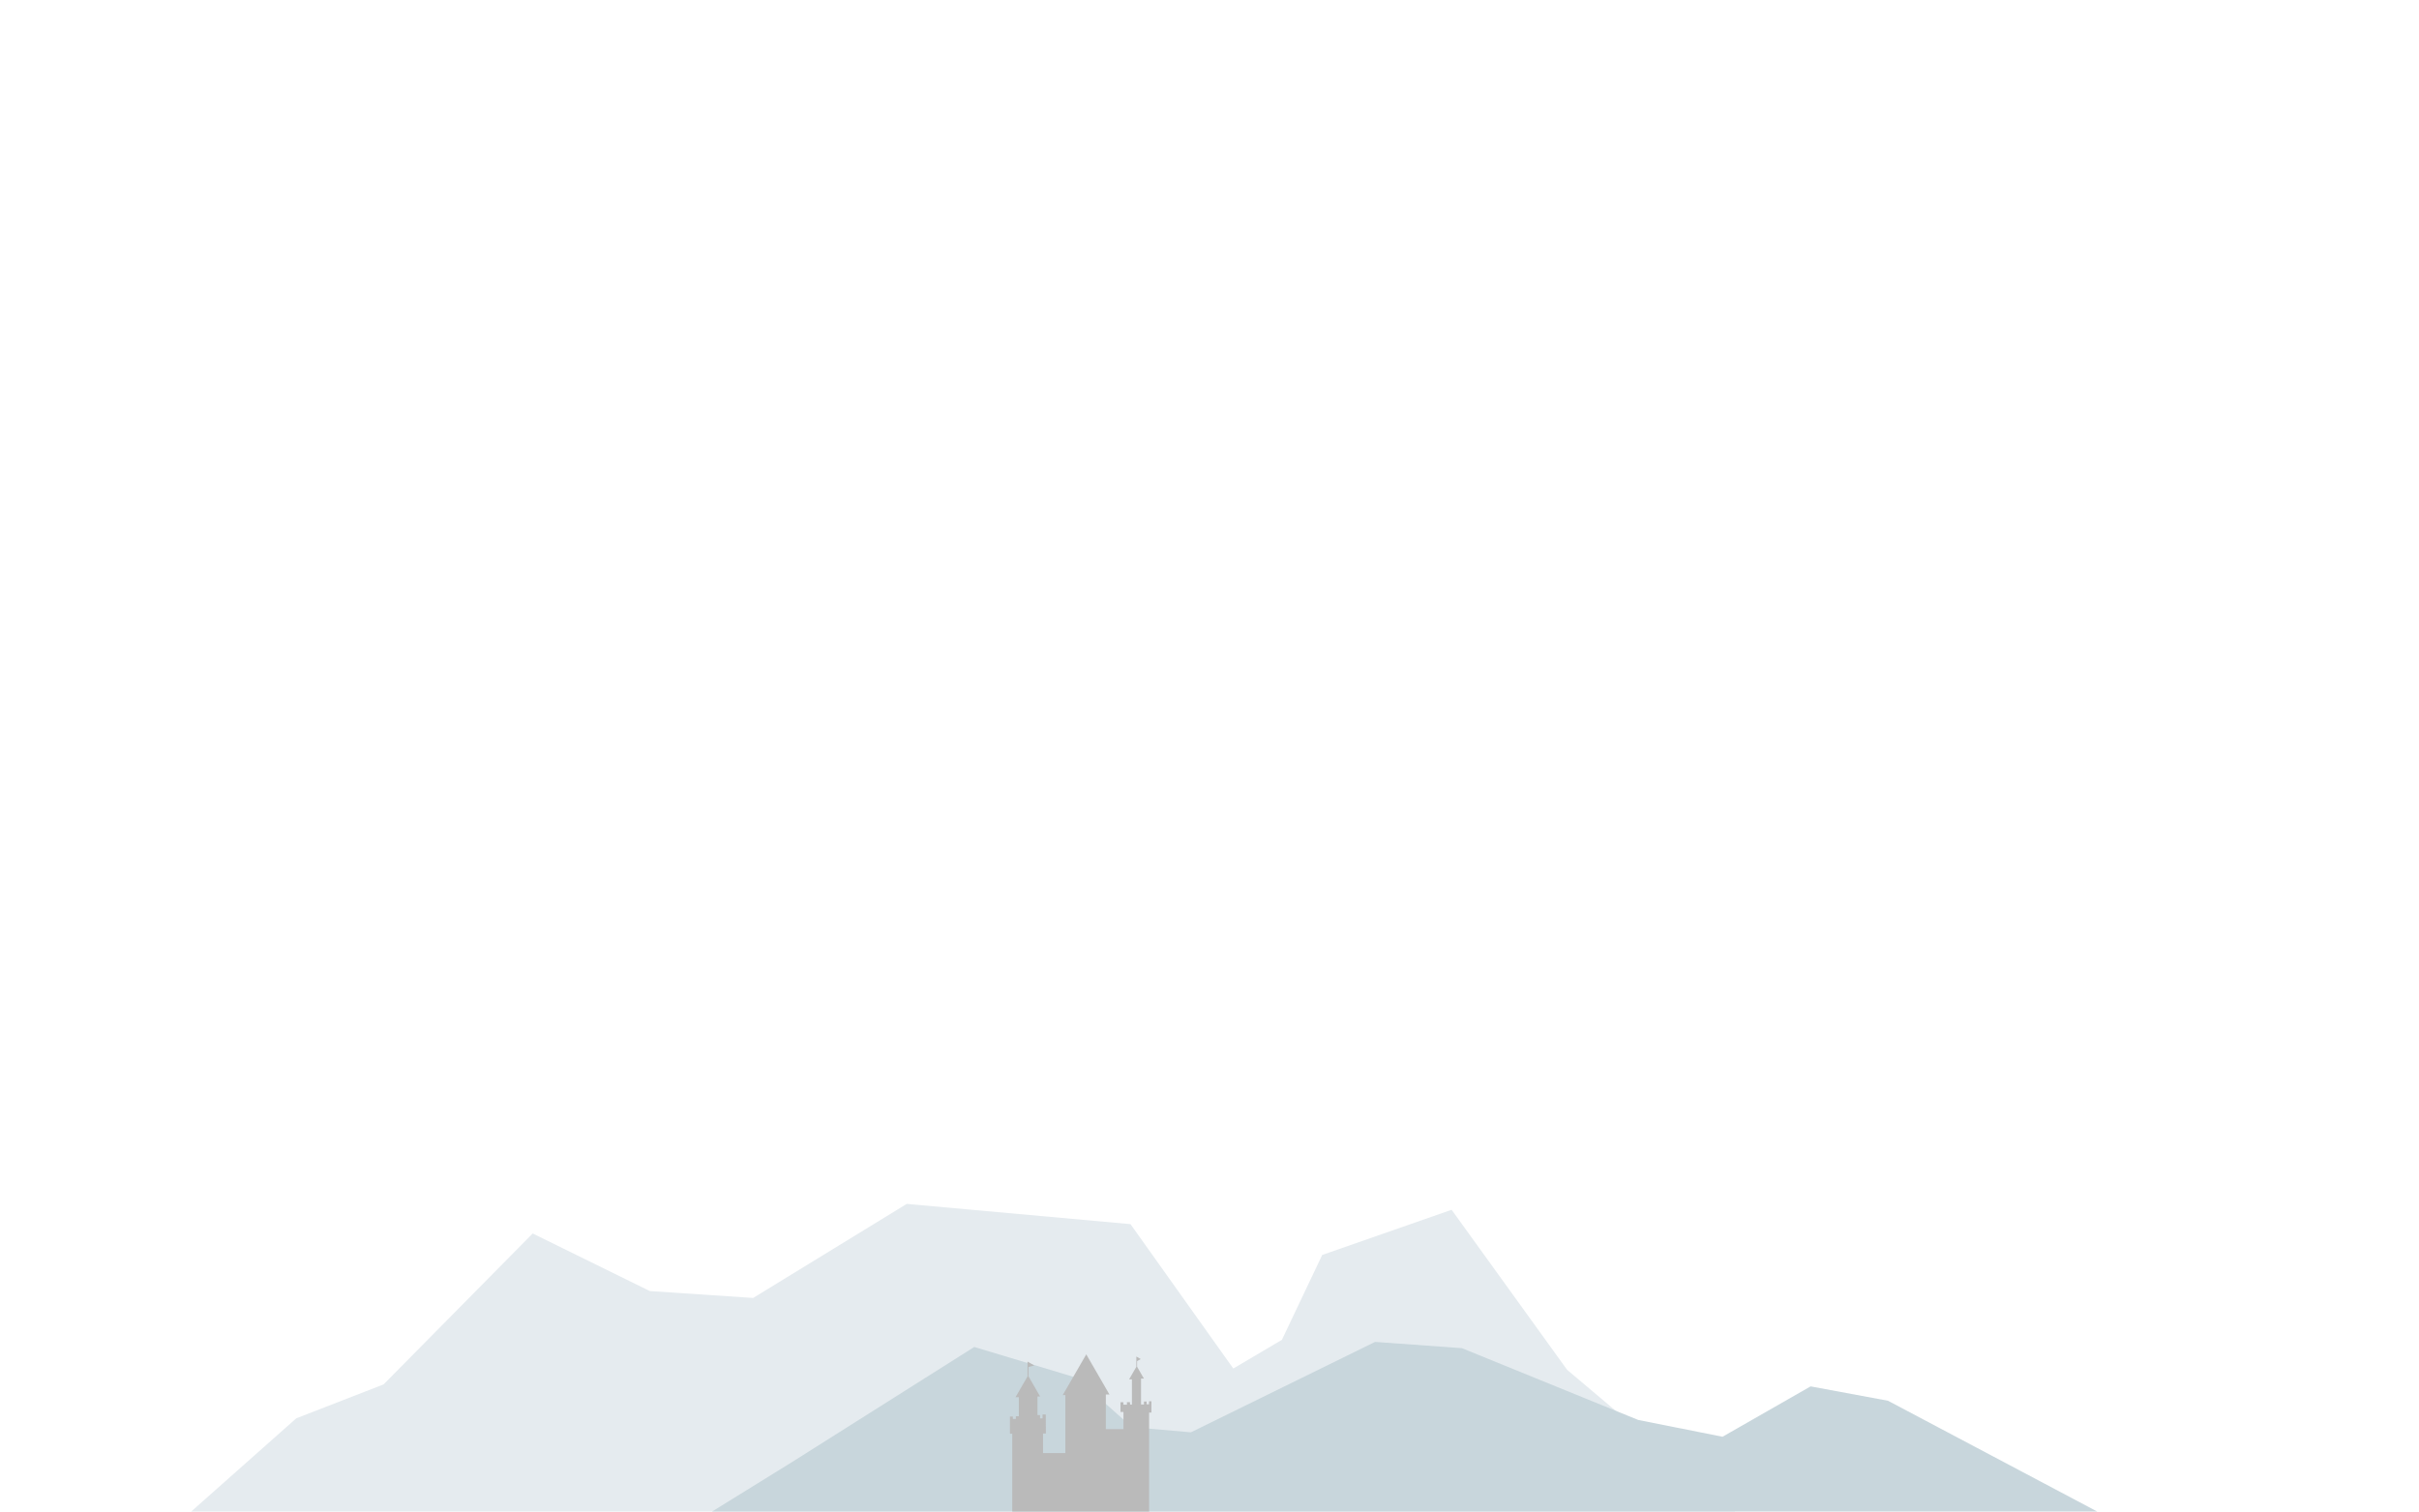
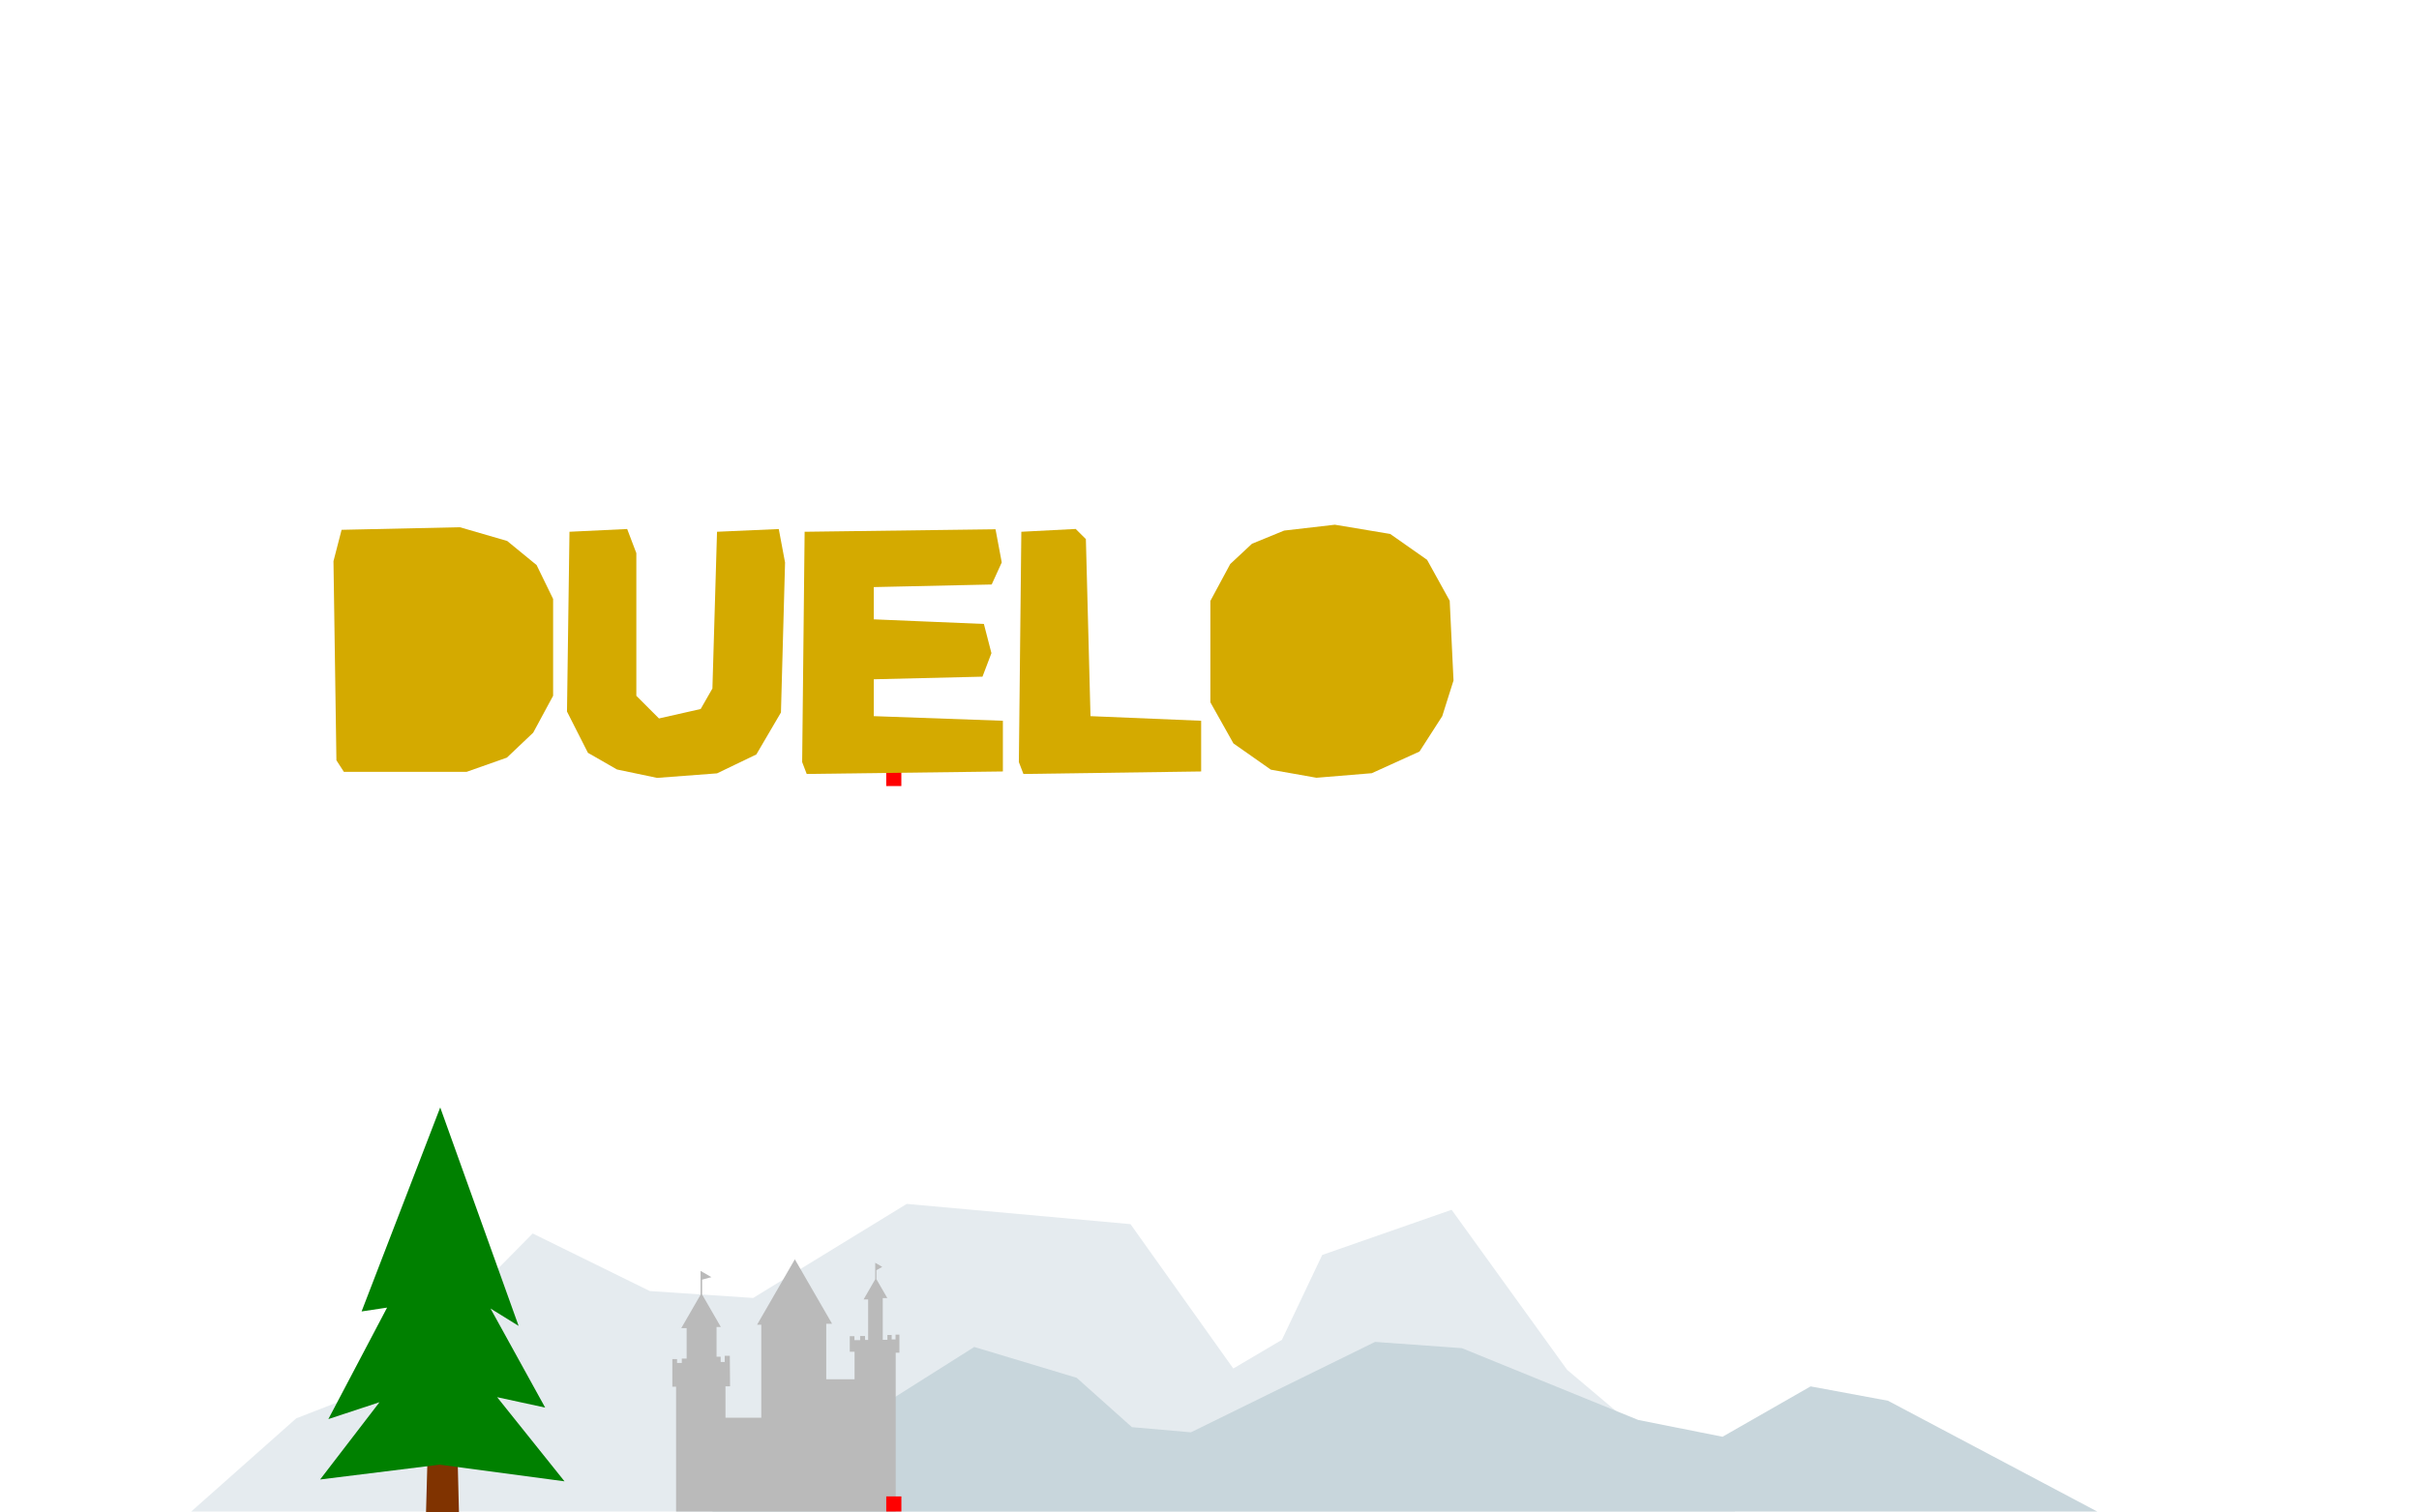
<svg xmlns="http://www.w3.org/2000/svg" width="800mm" height="500mm" viewBox="0 0 800 500" version="1.1" id="svg1879" xml:space="preserve">
  <defs id="defs1876" />
  <g id="layer1">
-     <path style="opacity:1;fill:#e5ebef;fill-opacity:1;stroke-width:0.142" d="m 63.236,500 34.744,-30.829 28.876,-11.219 49.314,-49.923 38.731,19.04 34.179,2.287 50.795,-31.113 73.995,6.692 33.998,47.765 16.08,-9.495 13.331,-28.077 42.795,-14.941 38.193,52.938 L 573.831,500 Z" id="path29223" />
-     <path style="fill:#c8d6dc;fill-opacity:1;stroke-width:0.14" d="m 235.494,500 26.479,-16.381 60.229,-38.052 33.872,10.201 18.268,16.326 19.512,1.706 60.895,-29.904 28.709,2.061 58.306,23.746 27.899,5.568 29.131,-16.665 25.592,4.751 L 693.582,500 Z" id="path29223-2" />
-     <path style="opacity:1;fill:#bababa;fill-opacity:1;stroke-width:0.07" d="m 334.771,500 -4e-5,-25.733 h -0.771 v -5.69 h 0.97 v 0.795 h 0.979 v -0.894 h 0.998 v -6.285 h -1.104 l 3.974,-6.883 v -4.91 l 2.233,1.289 -1.913,0.512 v 3.078 l 3.855,6.677 h -0.881 v 6.134 h 0.848 V 469.18 h 0.829 v -1.278 h 1.056 l 0.049,6.286 h -0.945 v 6.481 h 7.382 v -19.179 h -0.868 l 7.783,-13.48 7.673,13.29 h -1.2 v 11.44 l 5.831,0.005 v -5.674 h -0.989 v -3.214 h 0.963 v 0.812 h 1.177 v -0.846 h 1.007 l 0.02,0.805 h 0.619 v -8.349 h -0.932 l 2.392,-4.144 v -3.405 l 1.448,0.836 -1.203,0.694 v 1.846 l 2.255,3.905 h -0.948 v 8.59 h 0.961 v -0.993 h 0.877 v 0.919 h 0.801 v -0.989 h 0.794 v 3.721 h -0.764 V 500 Z" id="castle" />
+     <path style="opacity:1;fill:#e5ebef;fill-opacity:1;stroke-width:0.142" d="m 63.236,500 34.744,-30.829 28.876,-11.219 49.314,-49.923 38.731,19.04 34.179,2.287 50.795,-31.113 73.995,6.692 33.998,47.765 16.08,-9.495 13.331,-28.077 42.795,-14.941 38.193,52.938 L 573.831,500 Z" id="mountainLayer2" />
+     <path style="fill:#c8d6dc;fill-opacity:1;stroke-width:0.14" d="m 235.494,500 26.479,-16.381 60.229,-38.052 33.872,10.201 18.268,16.326 19.512,1.706 60.895,-29.904 28.709,2.061 58.306,23.746 27.899,5.568 29.131,-16.665 25.592,4.751 L 693.582,500 Z" id="mountainLayer1" />
+     <path style="opacity:1;fill:#bababa;fill-opacity:1;stroke-width:0.112" d="m 223.592,500 -7e-5,-41.295 h -1.237 v -9.132 h 1.556 v 1.276 h 1.572 v -1.435 h 1.601 v -10.085 h -1.772 l 6.378,-11.046 v -7.879 l 3.584,2.069 -3.069,0.822 v 4.94 l 6.186,10.715 h -1.414 v 9.843 h 1.361 v 1.747 h 1.331 V 448.49 h 1.694 l 0.079,10.088 h -1.516 v 10.401 h 11.846 v -30.778 h -1.393 l 12.49,-21.633 12.313,21.327 h -1.926 v 18.359 l 9.358,0.008 v -9.106 h -1.587 v -5.158 h 1.545 v 1.303 h 1.889 v -1.358 h 1.616 l 0.032,1.292 h 0.994 v -13.398 h -1.495 l 3.839,-6.65 v -5.464 l 2.323,1.341 -1.93,1.114 v 2.962 l 3.618,6.267 h -1.522 v 13.785 h 1.543 v -1.594 h 1.407 v 1.475 h 1.286 v -1.588 h 1.274 v 5.972 h -1.225 V 500 Z" id="castle" />
+     <path style="fill:#803300;fill-opacity:1;stroke-width:0.371" d="m 138.854,530 1.822,-21.767 0.678,-24.872 10.004,-0.211 0.61,24.403 L 155.106,530 Z" id="path15485" />
+     <rect style="fill:#ff0000;stroke-width:0.163" id="origin" width="5" height="5" x="293.096" y="495" />
+     <rect style="fill:#ff0000;stroke-width:0.163" id="logo" width="5" height="5" x="293.087" y="255.02" />
+     <path style="fill:#008000;fill-opacity:1;stroke-width:0.474" d="m 145.44,484.5 -39.57,4.903 19.627,-25.556 -16.903,5.578 19.42,-36.878 -8.432,1.269 26.006,-67.483 25.926,72.265 -9.295,-5.752 18.078,32.778 -15.881,-3.442 22.276,27.83 z" id="path15648" />
+     <path style="fill:#d4aa00;fill-opacity:1;stroke-width:1.525" d="m 420.295,254.604 -12.381,-8.692 -7.624,-13.588 v -33.547 l 6.565,-12.199 7.2,-6.716 10.632,-4.352 16.773,-1.938 18.298,3.056 12.199,8.56 7.481,13.535 1.261,26.377 -3.724,11.798 -7.528,11.707 -15.789,7.167 -18.298,1.505 z" id="o" />
+     <path style="fill:#d4aa00;fill-opacity:1;stroke-width:1.525" d="m 111.257,251.501 -0.971,-65.863 2.685,-10.38 39.115,-0.856 15.653,4.551 9.73,7.973 5.456,11.205 v 32.022 l -6.583,12.199 -8.709,8.268 -13.301,4.693 -40.608,-1e-5 z" id="d" />
+     <path style="fill:#d4aa00;fill-opacity:1;stroke-width:1.525" d="m 337.708,254.058 -0.755,-1.967 0.817,-76.188 17.98,-0.928 3.368,3.362 1.525,58.56 36.596,1.525 v 16.773 l -58.777,0.829 -0.755,-1.967 z" id="l" />
+     <path style="fill:#d4aa00;fill-opacity:1;stroke-width:1.525" d="m 265.286,252.092 0.817,-76.188 63.132,-0.824 2.058,10.969 -3.326,7.299 -38.991,0.854 v 10.674 l 18.205,0.762 18.205,0.762 2.494,9.657 -2.958,7.781 -35.947,0.86 v 12.199 l 42.696,1.525 v 16.773 l -64.879,0.823 z" id="e" />
+     <path style="fill:#d4aa00;fill-opacity:1;stroke-width:1.525" d="m 204.052,254.54 -9.617,-5.516 -6.922,-13.654 0.822,-59.469 19.081,-0.908 3.03,7.969 v 47.21 l 7.486,7.486 13.792,-3.12 3.882,-6.792 1.525,-51.845 20.422,-0.898 2.077,11.073 -1.357,49.602 -8.137,13.886 -13.004,6.259 -19.823,1.495 z" id="u" />
  </g>
</svg>
